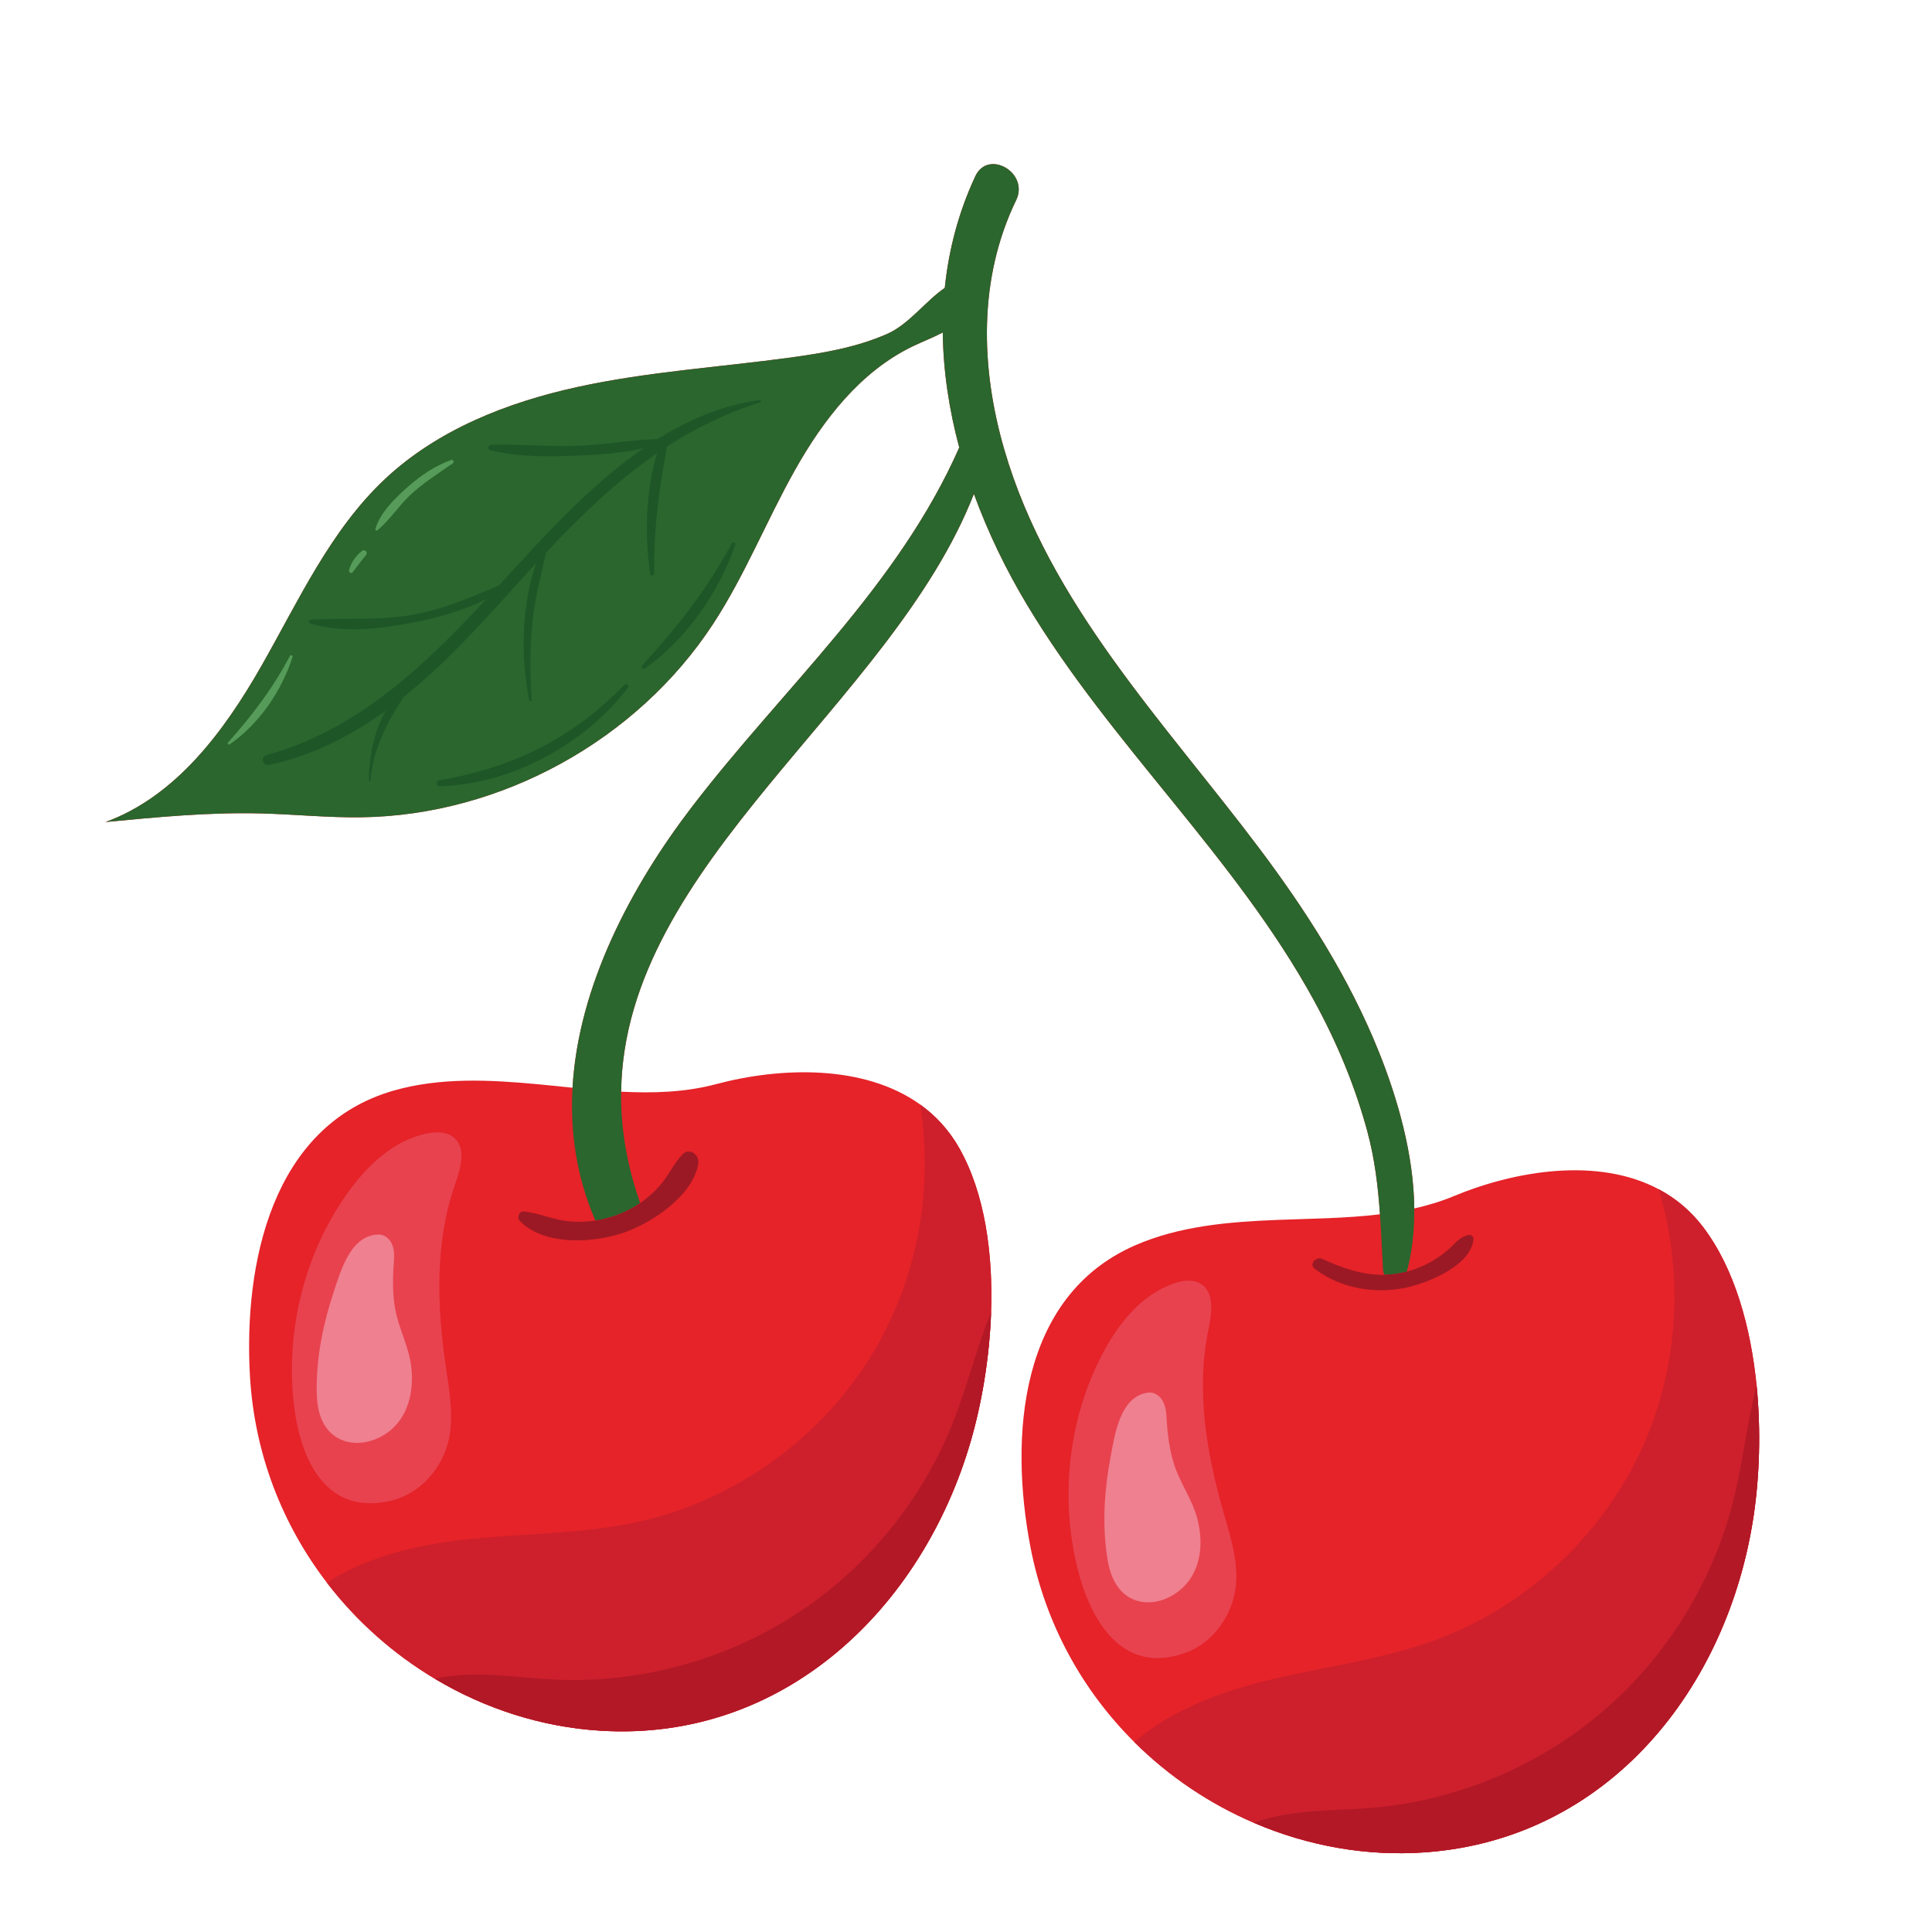
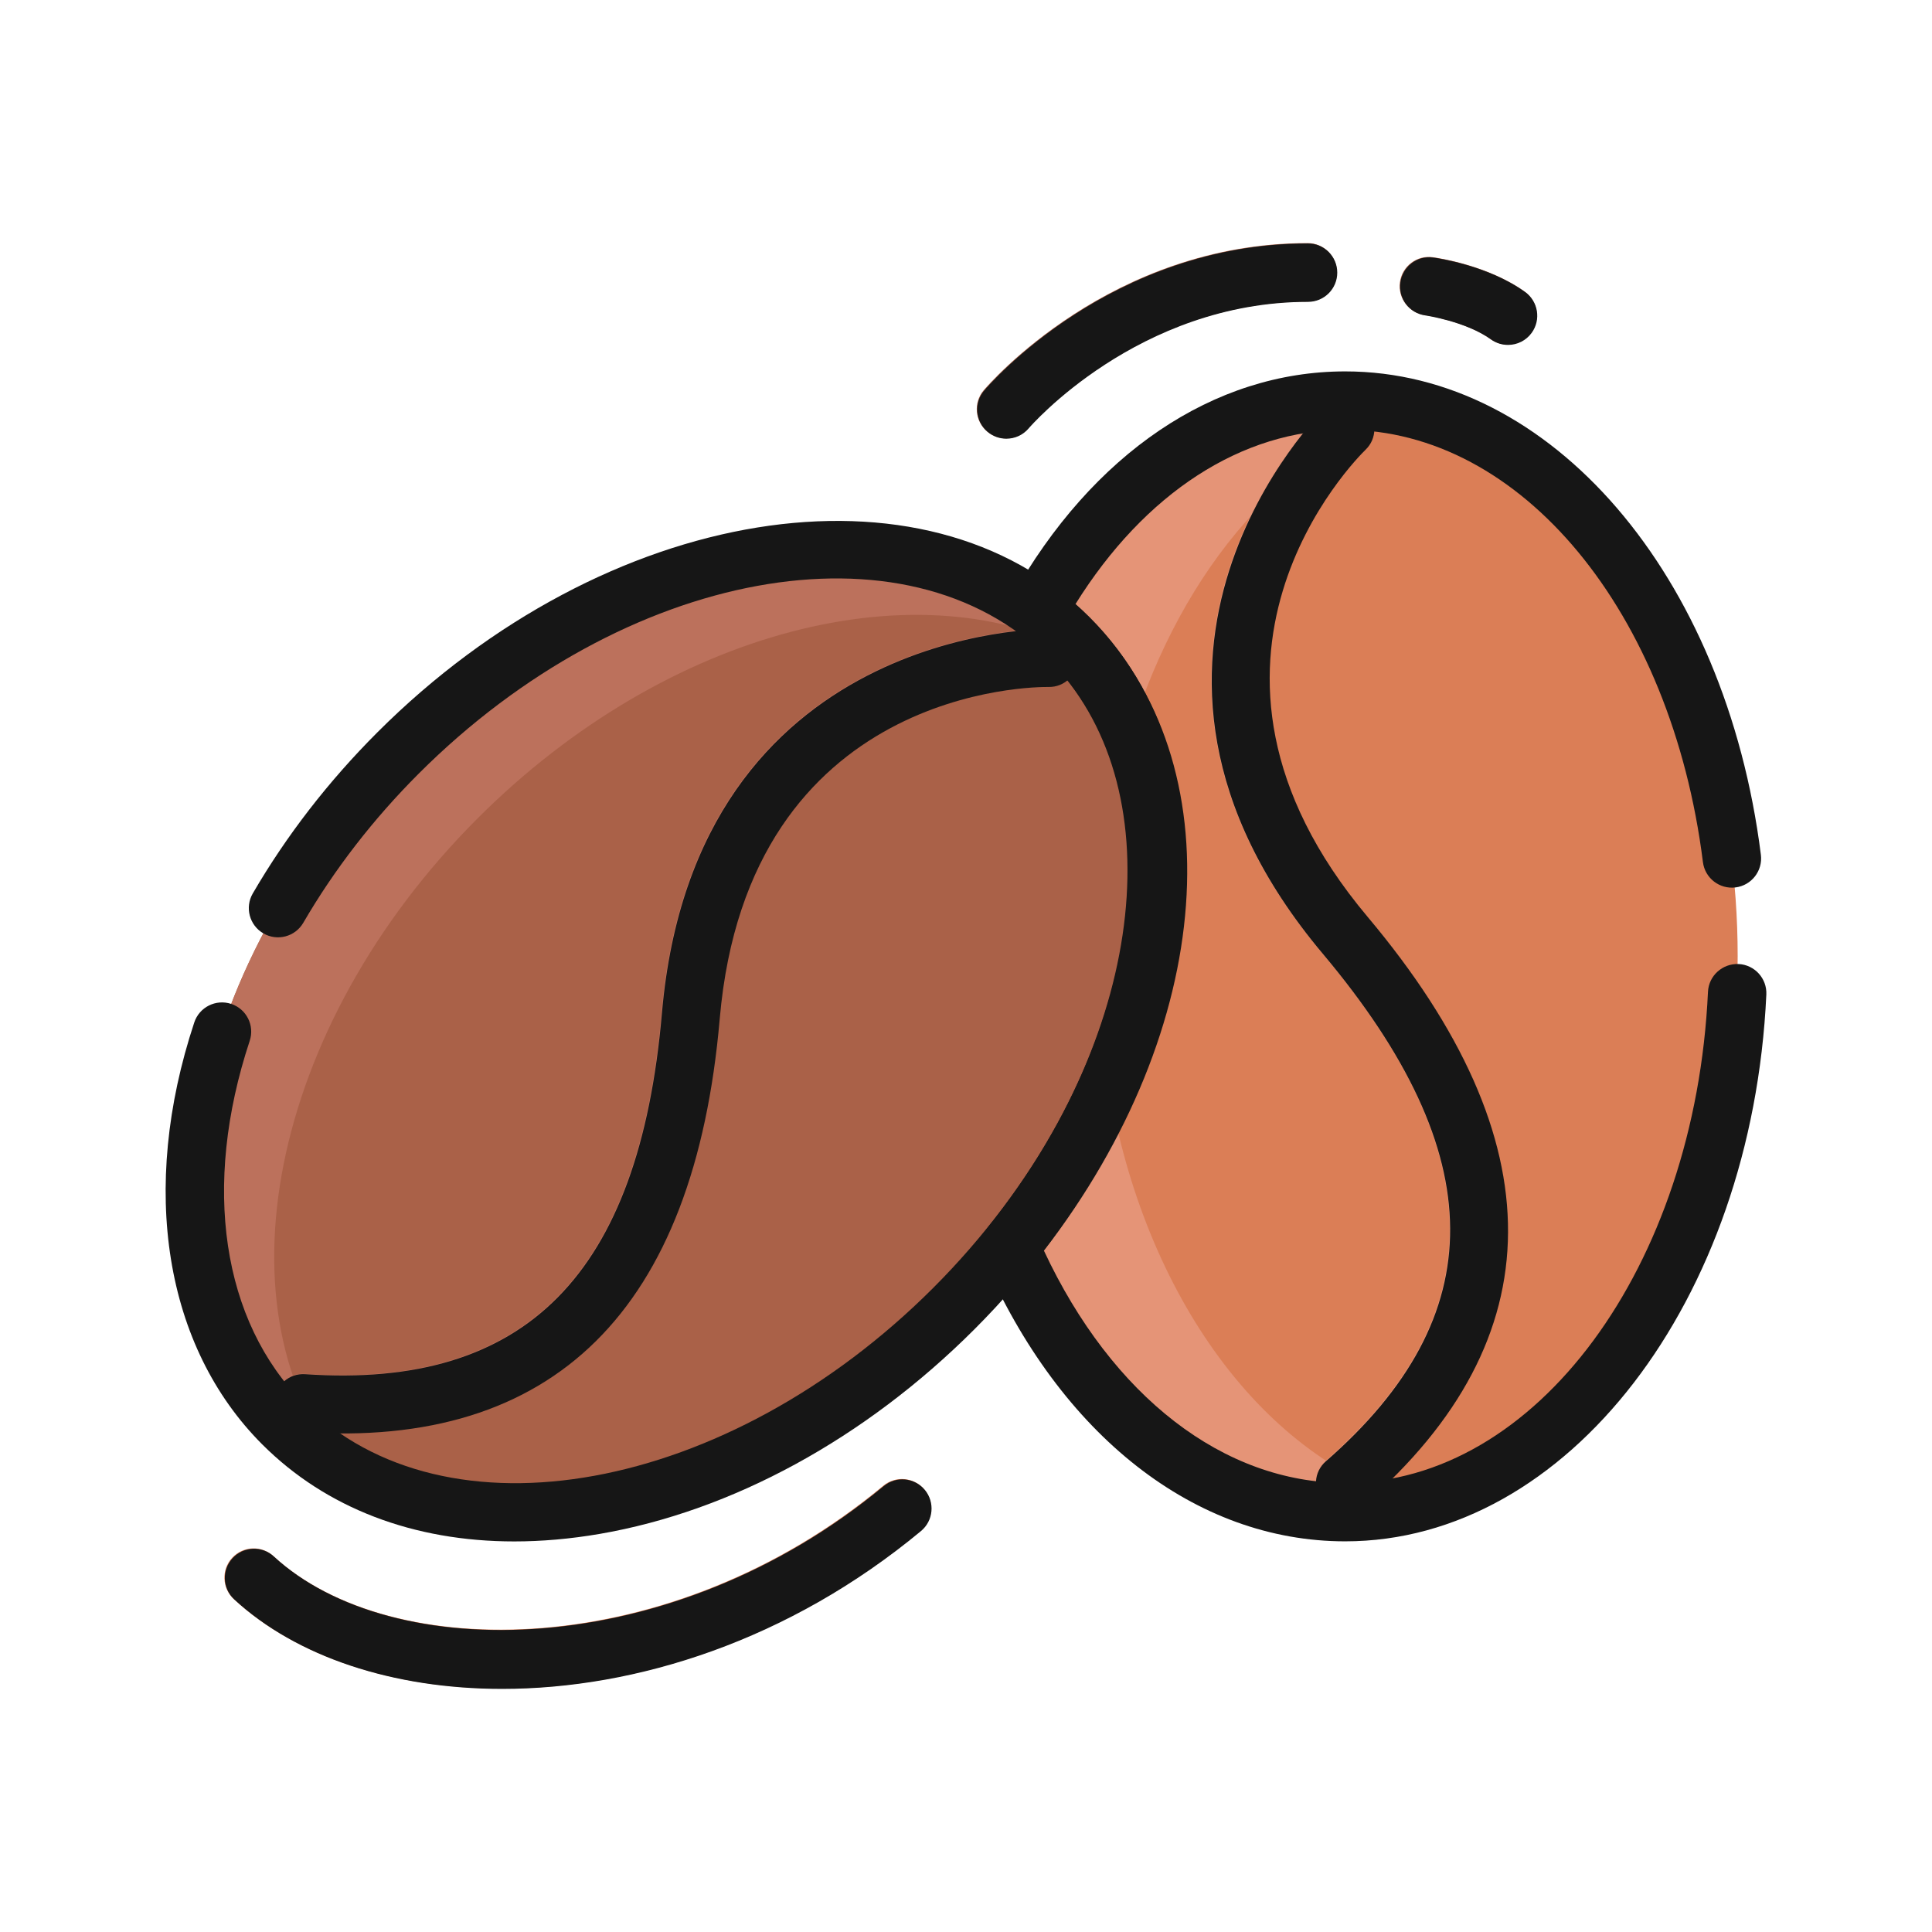
- <svg xmlns="http://www.w3.org/2000/svg" version="1.1" id="Capa_1" x="0px" y="0px" viewBox="0 0 2122 2122" style="enable-background:new 0 0 2122 2122;" xml:space="preserve">
+ <svg xmlns="http://www.w3.org/2000/svg" version="1.1" id="Layer_1" x="0px" y="0px" viewBox="0 0 300 300" enable-background="new 0 0 300 300" xml:space="preserve">
  <g>
-     <path style="fill:#E52329;" d="M1929.372,1521.969c-6.392-64.424-24.117-128.502-58.543-173.99   c-13.817-18.251-30.383-31.861-48.721-41.674c-67.114-35.851-158.047-20.509-225.315,7.45   c-14.039,5.841-28.586,10.194-43.432,13.538c-0.633-59.365-18.23-120.733-39.322-173.079   c-32.463-80.555-79.157-153.571-131.176-222.774C1279.287,793.648,1152.135,663.135,1103,493.568   c-26.168-90.307-28.57-187.681,13.096-273.734c14.567-30.093-30.797-56.443-44.892-26.241   c-18.502,39.649-29.192,80.867-33.517,122.593c-20.816,14.202-39.412,40.05-63.258,50.554   c-33.374,14.697-69.771,20.996-105.903,25.927c-78.192,10.667-157.33,15.542-234.421,32.414   c-77.091,16.872-153.427,46.889-211.023,100.838c-60.222,56.409-95.115,133.849-135.98,205.535   C246.239,803.139,193.335,874.54,115.849,902.9c56.743-5.455,113.652-10.914,170.638-9.472   c36.911,0.935,73.749,4.765,110.668,4.239c152.872-2.178,302.38-84.416,386.072-212.36   c34.853-53.281,58.487-113.026,89.647-168.548s72.117-108.663,129.474-136.302c10.907-5.256,22.433-9.661,33.142-15.254   c0.486,42.368,6.95,84.832,18.083,126.327C986.064,644.519,860.99,754.56,760.513,885.526   c-67.142,87.518-125.38,197.399-131.669,309.162c-12.736-1.288-25.372-2.633-37.824-3.8c-53.101-4.982-107.62-7.732-158.87,7.023   c-134.048,38.607-164.426,190.842-157.671,312.516c4.828,86.833,36.143,164.884,84.604,227.992   c32.69,42.587,73.167,78.378,118.57,105.469c55.162,32.974,117.603,53.098,182.115,57.038   c200.82,12.268,353.388-134.036,406.73-318.989c11.742-40.731,20.307-90.336,22.07-140.645   c2.222-64.702-6.835-130.565-34.911-180.224c-11.271-19.927-25.881-35.618-42.755-47.778   c-61.756-44.448-153.922-41.323-224.307-22.548c-33.744,9.013-69.062,10.111-104.387,8.293   c3.5-250.941,296.811-424.688,387.473-656.567c15.454,42.482,35.348,83.407,58.161,121.502   c92.312,154.154,228.896,276.872,315.351,434.916c24.96,45.625,44.979,93.413,58.573,143.649   c8.229,30.411,11.775,60.632,13.919,91.171c-37.511,4.564-75.986,4.714-112.716,6.173c-53.296,2.117-107.693,6.633-156.531,28.066   c-127.732,56.073-137.617,210.996-114.757,330.691c16.322,85.423,57.73,158.621,114.139,214.733   c38.061,37.866,82.933,67.964,131.532,88.782c59.055,25.357,123.615,37.006,188.077,32.341   c200.672-14.519,332.448-179.793,360.75-370.19C1932.407,1622.37,1934.307,1572.066,1929.372,1521.969z" />
-     <path style="fill:#CD202C;" d="M1053.658,1261.068c-11.271-19.927-25.881-35.618-42.755-47.778   c0.843,6.495,1.659,12.721,2.307,18.563c9.564,85.661-8.051,174.312-51.362,248.996   c-55.279,95.327-151.442,166.053-258.967,190.226c-64.814,14.563-132.071,12.782-198.027,20.604   c-51.006,6.051-103.359,19.038-145.771,46.74c32.69,42.587,73.167,78.378,118.57,105.469   c55.162,32.974,117.603,53.098,182.115,57.038c200.82,12.268,353.388-134.036,406.73-318.989   c11.742-40.731,20.307-90.336,22.07-140.645C1090.791,1376.59,1081.734,1310.727,1053.658,1261.068z" />
-     <path style="fill:#CD202C;" d="M1929.372,1521.969c-6.392-64.424-24.117-128.502-58.543-173.99   c-13.817-18.251-30.383-31.861-48.721-41.674c1.695,6.327,3.332,12.388,4.75,18.093c20.858,83.63,15.177,173.834-17.827,253.612   c-42.129,101.825-128.044,184.699-231.401,222.94c-62.309,23.045-129.203,30.215-193.534,46.728   c-49.754,12.773-99.917,32.599-138.275,65.691c38.061,37.866,82.933,67.964,131.532,88.782   c59.055,25.357,123.615,37.006,188.077,32.341c200.672-14.519,332.448-179.793,360.75-370.19   C1932.407,1622.37,1934.307,1572.066,1929.372,1521.969z" />
-     <path style="fill:#E8424F;" d="M498.321,1249.236c-7.749-6.346-18.906-6.297-28.74-4.38c-37.354,7.277-67.018,35.898-88.923,67.02   c-46.246,65.706-66.619,148.558-58.144,228.295c6.056,56.977,31.861,124.933,105.988,108.38c31.13-6.95,56.1-33.769,63.768-64.729   c6.645-26.833,1.476-54.969-2.541-82.322c-9.834-66.981-12.292-136.949,10.115-200.833   C505.922,1283.335,512.531,1260.873,498.321,1249.236z" />
-     <path style="fill:#B21826;" d="M873.566,1773.425c-77.822,50.339-171.564,75.664-264.144,71.367   c-43.001-2-89.052-10.743-131.768-0.903c55.162,32.974,117.603,53.098,182.115,57.038   c200.82,12.268,353.388-134.036,406.73-318.989c11.742-40.731,20.307-90.336,22.07-140.645   c-15.902,39.14-25.998,81.047-41.591,120.49C1012.932,1647.991,951.385,1723.089,873.566,1773.425z" />
-     <path style="fill:#E8424F;" d="M1343.838,1661.196c-18.646-65.081-30.378-134.105-16.653-200.397   c3.722-17.985,7.288-41.128-8.341-50.774c-8.526-5.262-19.576-3.73-29.067-0.524c-36.059,12.175-61.656,44.485-79.235,78.238   c-37.106,71.269-46.295,156.093-27.298,233.998c13.569,55.666,48.171,119.59,119.445,93.34   c29.929-11.026,51.113-40.921,54.601-72.626C1360.315,1714.972,1351.453,1687.771,1343.838,1661.196z" />
-     <path style="fill:#B21826;" d="M1904.154,1646.916c-22.29,89.968-73.315,172.577-143.761,232.806   c-70.441,60.227-159.99,97.783-252.321,105.822c-42.884,3.73-89.69,1.182-130.718,16.606   c59.055,25.357,123.615,37.006,188.077,32.341c200.672-14.519,332.448-179.793,360.75-370.19   c6.227-41.932,8.127-92.236,3.192-142.333C1918.809,1562.875,1914.37,1605.754,1904.154,1646.916z" />
-     <path style="fill:#2A662D;" d="M1553.361,1327.292c-0.633-59.365-18.23-120.733-39.322-173.079   c-32.463-80.555-79.157-153.571-131.176-222.774C1279.287,793.648,1152.135,663.135,1103,493.568   c-26.168-90.307-28.57-187.681,13.096-273.734c14.567-30.093-30.797-56.443-44.892-26.241   c-18.502,39.649-29.192,80.867-33.517,122.593c-20.816,14.202-39.412,40.05-63.258,50.554   c-33.374,14.697-69.771,20.996-105.903,25.927c-78.192,10.667-157.33,15.542-234.421,32.414   c-77.091,16.872-153.427,46.889-211.023,100.838c-60.222,56.409-95.115,133.849-135.98,205.535   C246.239,803.139,193.335,874.54,115.849,902.9c56.743-5.455,113.652-10.914,170.638-9.472   c36.911,0.935,73.749,4.765,110.668,4.239c152.872-2.178,302.38-84.416,386.072-212.36   c34.853-53.281,58.487-113.026,89.647-168.548s72.117-108.663,129.474-136.302c10.907-5.256,22.433-9.661,33.142-15.254   c0.486,42.368,6.95,84.832,18.083,126.327C986.064,644.519,860.99,754.56,760.513,885.526   c-67.142,87.518-125.38,197.399-131.669,309.162c-2.724,48.42,4.245,97.192,24.561,144.655c0.183,0.427,0.398,0.808,0.597,1.212   c9.565-1.433,18.956-3.986,27.971-7.704c7.449-3.073,14.452-6.918,21.007-11.404c-0.2-0.885-0.452-1.779-0.763-2.682   c-14.467-41.997-20.537-81.743-20.008-119.731c3.5-250.941,296.811-424.688,387.473-656.567   c15.454,42.482,35.348,83.407,58.161,121.502c92.312,154.154,228.896,276.872,315.351,434.916   c24.96,45.625,44.979,93.413,58.573,143.649c8.229,30.411,11.775,60.632,13.919,91.171c1.407,20.018,2.217,40.17,3.328,60.607   c0.121,2.217,0.758,4.15,1.692,5.84c8.001-0.168,16.14-1.272,24.468-3.503C1551.211,1374.317,1553.615,1350.964,1553.361,1327.292z   " />
-     <path style="fill:#9B1924;" d="M1452.266,1382.666c-6.47-3.006-15.006,5.661-8.346,10.811   c28.517,22.032,67.742,28.419,102.592,20.282c24.219-5.657,69.51-24.399,71.869-52.911c0.248-2.991-3.113-5.16-5.783-4.407   c-9.973,2.813-12.906,7.903-20.702,14.94c-12.17,10.986-26.845,19.201-42.48,24.085c-1.423,0.445-2.831,0.804-4.243,1.182   c-8.328,2.231-16.466,3.335-24.468,3.503C1497.156,1400.647,1474.788,1393.128,1452.266,1382.666z" />
-     <path style="fill:#9B1924;" d="M626.589,1341.584c-17.937-1.325-33.613-9.101-51.118-11.02c-5.615-0.617-7.886,7.086-4.407,10.638   c27.42,27.995,84.102,24.185,117.749,11.323c30.029-11.479,72.351-40.095,78.158-74.382c1.618-9.549-9.671-18.39-17.457-10.161   c-9.783,10.339-15.41,23.584-24.899,34.346c-6.445,7.31-13.706,13.693-21.636,19.12c-6.555,4.486-13.559,8.331-21.007,11.404   c-9.014,3.718-18.406,6.271-27.971,7.704C644.967,1341.909,635.776,1342.265,626.589,1341.584z" />
-     <path style="fill:#1E5628;" d="M834.123,439.454c-40.18,5.521-77.321,21.236-111.743,42.722c-29.611,1.042-59.074,6.46-88.775,7.5   c-31.437,1.098-62.774-2.044-94.138-1.291c-3.459,0.083-4.382,5.323-0.836,6.18c30.646,7.393,63.632,7.184,94.974,5.856   c23.85-1.01,49.369-2.519,73.232-8.024c-51.805,35.688-97.258,83.511-137.468,127.397c-7.089,7.738-14.199,15.52-21.351,23.301   c-28.945,12.176-57.252,24.484-88.493,30.977c-40.07,8.327-78.056,4.136-118.197,6.566c-2.321,0.139-2.838,3.354-0.55,4.08   c35.035,11.101,76.996,5.961,112.574-0.862c26.981-5.175,55.402-13.272,80.878-25.845   c-68.422,73.55-142.102,144.142-241.611,171.399c-6.894,1.888-3.98,12.112,2.936,10.643   c47.666-10.121,89.876-31.798,128.298-59.645c-13.187,22.976-18.373,50.642-18.667,76.927c-0.012,1.081,1.574,1.05,1.661,0   c2.961-35.149,18.031-63.051,36.145-91.549c41.863-33.521,79.289-73.699,114.627-112.899   c10.418-11.556,20.811-23.031,31.262-34.349c-16.352,47.446-16.942,102.973-7.596,150.532c0.282,1.435,2.653,1.12,2.565-0.349   c-1.637-27.9-1.915-56.07,0.779-83.917c2.593-26.766,9.342-51.972,15.068-77.869c37.995-40.483,77.24-78.3,121.842-109.033   c-12.25,42.567-13.838,89.446-7.237,132.615c0.37,2.409,4.229,1.793,4.197-0.568c-0.627-48.063,5.187-92.797,14.194-139.573   c30.95-20.07,64.533-36.701,102.123-48.402C836.469,441.458,835.743,439.232,834.123,439.454z" />
-     <path style="fill:#1E5628;" d="M685.992,752.002c-57.357,59.122-123.201,91.495-203.9,105.108   c-3.715,0.626-2.816,6.641,0.882,6.529c79.079-2.387,159.408-46.139,206.933-108.619   C691.639,752.745,687.926,750.008,685.992,752.002z" />
-     <path style="fill:#1E5628;" d="M803.78,596.735c-27.15,50.443-59.398,91.917-98.241,133.756c-1.747,1.881,0.577,5.357,2.874,3.73   c45.337-32.102,81.262-83.679,99.162-135.885C808.34,596.106,804.891,594.672,803.78,596.735z" />
-     <path style="fill:#569B59;" d="M414.589,582.404c13.471-11.143,23.35-26.865,36.268-38.909   c14.166-13.213,30.492-23.525,46.373-34.478c1.812-1.249,0.765-4.631-1.6-3.795c-18.422,6.507-34.251,17.53-48.799,30.465   c-13.308,11.835-29.554,27.759-34.524,45.386C411.912,582.479,413.593,583.227,414.589,582.404z" />
-     <path style="fill:#569B59;" d="M387.25,628.606c4.911-6.246,9.533-12.784,14.699-18.851c2.69-3.157-1.367-7.184-4.534-4.531   c-6.911,5.786-11.737,12.319-14.034,21.13C382.845,628.418,385.747,630.52,387.25,628.606z" />
-     <path style="fill:#569B59;" d="M318.421,720.391c-18.638,35.552-41.293,65.174-67.888,95.081c-0.969,1.092,0.309,3.074,1.654,2.144   c32.577-22.541,57.058-58.633,69.164-95.99C321.908,719.909,319.267,718.781,318.421,720.391z" />
-     <path style="fill:#EF808F;" d="M451.466,1499.486c-2.65-19.225-11.118-35.909-15.847-54.482   c-4.324-16.991-4.523-36.969-3.33-54.421c0.536-7.866,1.471-16.083-1.569-23.598c-2.365-5.844-7.752-10.893-14.054-11.001   c-31.408-0.526-42.638,40.287-50.331,63.573c-11.145,33.737-18.445,68.992-18.524,104.626c-0.024,10.931,0.665,22.056,4.456,32.309   c14.711,39.796,64.046,34.117,86.146,4.436c12.421-16.685,15.69-38.787,13.306-59.449   C451.642,1500.812,451.557,1500.147,451.466,1499.486z" />
-     <path style="fill:#EF808F;" d="M1314.829,1667.218c-5.14-18.714-15.717-34.149-22.83-51.944   c-6.509-16.28-9.315-36.063-10.412-53.522c-0.497-7.866-0.643-16.136-4.638-23.188c-3.109-5.484-9.111-9.789-15.372-9.07   c-31.206,3.579-37.008,45.51-41.593,69.603c-6.64,34.904-9.272,70.808-4.697,106.151c1.408,10.841,3.542,21.779,8.638,31.449   c19.786,37.532,67.956,25.457,85.988-6.86c10.134-18.163,10.49-40.501,5.423-60.675   C1315.175,1668.509,1315.005,1667.861,1314.829,1667.218z" />
+     <g>
+       <g>
+         <path fill="#DB7E56" d="M534.723,484.673c-19.37,0-36.618,12.781-47.794,32.69c1.719,1.274,3.356,2.674,4.894,4.212     c21.611,21.611,17.035,61.979-9.142,94.448c10.727,24.739,30.019,41.247,52.042,41.247c33.699,0,61.015-38.637,61.015-86.297     C595.738,523.309,568.422,484.673,534.723,484.673z" />
+       </g>
+       <g>
+         <path fill="#E59477" d="M534.724,657.204c-1.253,0-2.502-0.51-3.398-1.51c-1.659-1.85-1.484-4.676,0.393-6.313     c25.895-22.58,25.74-47.632-0.486-78.835c-38.763-46.117-0.071-84.265,0.325-84.644c1.792-1.726,4.664-1.69,6.413,0.083     c1.748,1.764,1.711,4.596-0.08,6.316c-1.44,1.403-32.976,32.919,0.325,72.541c29.228,34.771,29.064,65.471-0.489,91.242     C536.865,656.834,535.791,657.204,534.724,657.204z" />
+       </g>
+       <g>
+         <path fill="#AA6148" d="M473.944,625.673c-33.701,33.701-80.336,41.706-104.165,17.877     c-23.827-23.827-15.822-70.462,17.877-104.163c33.704-33.702,80.339-41.707,104.166-17.88     C515.651,545.335,507.646,591.971,473.944,625.673z" />
+       </g>
+       <g>
+         <path fill="#BC715C" d="M400.077,549.591c29.504-29.502,68.917-39.313,94.264-25.315c-0.8-0.951-1.63-1.881-2.519-2.77     c-23.827-23.827-70.462-15.822-104.166,17.88c-33.7,33.701-41.704,80.336-17.877,104.163c2.969,2.969,6.294,5.443,9.902,7.435     C359.021,626.457,367.634,582.036,400.077,549.591z" />
+       </g>
+       <g>
+         <g>
+           <path fill="#E59477" d="M498.038,590.87c-3.768,8.595-8.92,17.108-15.403,25.137c10.727,24.748,30.023,41.262,52.052,41.262      c3.876,0,7.661-0.533,11.336-1.512C522.345,649.459,503.545,623.804,498.038,590.87z" />
+         </g>
+         <g>
+           <path fill="#E59477" d="M491.823,521.507c4.249,4.249,7.466,9.232,9.726,14.728c7.986-25.618,24.487-44.731,44.466-50.049      c-3.672-0.976-7.454-1.513-11.328-1.513c-19.349,0-36.581,12.751-47.759,32.622      C488.647,518.568,490.284,519.968,491.823,521.507z" />
+         </g>
+       </g>
+       <g>
+         <path fill="#BC715C" d="M369.825,643.504c-0.886-0.886-1.408-2.129-1.335-3.471c0.135-2.482,2.257-4.356,4.742-4.186     c34.277,2.344,51.881-15.48,55.4-56.089c5.2-60.02,59.535-59.635,60.082-59.623c2.488,0.047,4.494,2.102,4.476,4.593     c-0.01,2.483-2.039,4.46-4.522,4.41c-2.009-0.027-46.594-0.041-51.065,51.523c-3.92,45.255-25.743,66.847-64.864,64.173     C371.599,644.758,370.581,644.259,369.825,643.504z" />
+       </g>
+       <g>
+         <g>
+           <path fill="#DB7E56" d="M403.821,684.717c-16.968,0-31.962-4.996-41.606-13.898c-1.84-1.699-1.955-4.568-0.255-6.409      c1.698-1.838,4.569-1.955,6.409-0.256c18.258,16.856,61.638,16.516,94.695-10.931c1.928-1.6,4.786-1.332,6.387,0.594      c1.599,1.927,1.335,4.786-0.594,6.387C448.369,677.213,424.614,684.717,403.821,684.717z" />
+         </g>
+       </g>
+       <g>
+         <g>
+           <path fill="#AA6148" d="M482.117,490.587c-1.035,0-2.076-0.353-2.928-1.075c-1.912-1.618-2.15-4.479-0.53-6.391      c0.79-0.933,19.702-22.853,50.301-22.853c2.505,0,4.535,2.03,4.535,4.535c0,2.505-2.03,4.535-4.535,4.535      c-26.44,0-43.213,19.447-43.38,19.643C484.684,490.042,483.404,490.587,482.117,490.587z" />
+         </g>
+       </g>
+       <g>
+         <g>
+           <path fill="#AA6148" d="M560.01,476.024c-0.917,0-1.841-0.276-2.643-0.852c-3.886-2.793-10.137-3.717-10.199-3.727      c-2.482-0.341-4.216-2.629-3.874-5.111c0.341-2.483,2.632-4.225,5.111-3.874c0.864,0.118,8.599,1.278,14.256,5.344      c2.034,1.463,2.498,4.296,1.036,6.331C562.811,475.369,561.421,476.024,560.01,476.024z" />
+         </g>
+       </g>
+     </g>
+     <g>
+       <g>
+         <path fill="#161616" d="M534.792,657.257c-1.254,0-2.503-0.509-3.398-1.511c-1.66-1.85-1.484-4.675,0.392-6.313     c25.896-22.58,25.74-47.632-0.486-78.835c-38.763-46.117-0.071-84.265,0.325-84.644c1.792-1.726,4.664-1.691,6.413,0.083     c1.748,1.764,1.711,4.596-0.08,6.316c-1.439,1.403-32.976,32.918,0.325,72.541c29.227,34.771,29.064,65.471-0.489,91.242     C536.933,656.888,535.859,657.257,534.792,657.257z" />
+       </g>
+       <g>
+         <path fill="#161616" d="M405.767,661.872c-15.636,0-29.232-5.167-39.127-15.062c-15.173-15.173-19.12-39.668-10.56-65.525     c0.787-2.378,3.357-3.667,5.73-2.88c2.378,0.787,3.669,3.353,2.88,5.73c-7.459,22.534-4.332,43.566,8.364,56.263     c22.021,22.021,65.874,14.005,97.751-17.877c31.879-31.881,39.9-75.732,17.879-97.753c-22.023-22.02-65.872-13.997-97.753,17.88     c-7.061,7.062-13.092,14.855-17.926,23.166c-1.259,2.161-4.032,2.9-6.201,1.639c-2.164-1.259-2.9-4.035-1.639-6.201     c5.226-8.985,11.737-17.402,19.352-25.017c35.418-35.415,85.027-43.436,110.58-17.88c25.559,25.557,17.538,75.163-17.879,110.58     c-16.956,16.957-37.634,28.241-58.223,31.776C414.455,661.486,410.035,661.872,405.767,661.872z" />
+       </g>
+       <g>
+         <path fill="#161616" d="M534.791,661.857c-23.251,0-44.263-16.441-56.202-43.978c-0.672-1.547-0.428-3.338,0.629-4.651     c24.903-30.887,28.972-68.889,9.467-88.394c-1.341-1.339-2.817-2.61-4.389-3.775c-1.834-1.361-2.371-3.872-1.253-5.864     c12.489-22.246,31.351-35.005,51.749-35.005c31.935,0,59.083,31.568,64.551,75.063c0.313,2.485-1.448,4.752-3.935,5.065     c-2.483,0.313-4.754-1.447-5.065-3.935c-4.89-38.893-28.253-67.123-55.551-67.123c-16.035,0-31.142,9.821-41.898,27.091     c0.762,0.672,1.498,1.361,2.204,2.068c22.683,22.683,19.6,63.68-7.084,98.301c10.586,22.639,27.924,36.065,46.777,36.065     c29.611,0,54.357-33.494,56.337-76.254c0.117-2.501,2.244-4.414,4.741-4.321c2.502,0.117,4.436,2.238,4.321,4.741     C597.985,624.563,569.258,661.857,534.791,661.857z" />
+       </g>
+       <g>
+         <path fill="#161616" d="M369.893,643.557c-0.886-0.886-1.408-2.129-1.335-3.471c0.134-2.482,2.257-4.355,4.742-4.185     c34.277,2.344,51.881-15.48,55.401-56.089c5.2-60.02,59.534-59.635,60.082-59.623c2.487,0.047,4.494,2.102,4.476,4.593     c-0.011,2.483-2.039,4.46-4.522,4.41c-2.009-0.027-46.594-0.041-51.064,51.523c-3.92,45.255-25.743,66.847-64.864,64.173     C371.667,644.811,370.648,644.312,369.893,643.557z" />
+       </g>
+       <g>
+         <path fill="#161616" d="M403.889,684.77c-16.968,0-31.962-4.996-41.605-13.898c-1.839-1.699-1.955-4.568-0.255-6.409     c1.698-1.837,4.568-1.956,6.409-0.255c18.257,16.853,61.64,16.516,94.695-10.931c1.928-1.6,4.786-1.332,6.387,0.594     c1.599,1.927,1.335,4.786-0.594,6.387C448.437,677.266,424.682,684.77,403.889,684.77z" />
+       </g>
+       <g>
+         <path fill="#161616" d="M482.185,490.64c-1.035,0-2.076-0.353-2.928-1.075c-1.912-1.618-2.15-4.479-0.53-6.391     c0.79-0.933,19.702-22.853,50.301-22.853c2.505,0,4.535,2.03,4.535,4.535s-2.03,4.535-4.535,4.535     c-26.44,0-43.213,19.447-43.38,19.643C484.752,490.095,483.472,490.64,482.185,490.64z" />
+       </g>
+       <g>
+         <path fill="#161616" d="M560.078,476.077c-0.917,0-1.841-0.276-2.643-0.852c-3.886-2.793-10.137-3.717-10.199-3.726     c-2.482-0.341-4.216-2.629-3.874-5.111c0.341-2.483,2.628-4.233,5.111-3.874c0.864,0.118,8.598,1.279,14.256,5.344     c2.034,1.463,2.498,4.296,1.036,6.331C562.878,475.422,561.489,476.077,560.078,476.077z" />
+       </g>
+     </g>
+   </g>
+   <g>
+     <g>
+       <g>
+         <path fill="#DB7E56" d="M208.809,62.154c-19.37,0-36.618,12.781-47.794,32.69c1.719,1.274,3.356,2.674,4.894,4.212     c21.611,21.611,17.035,61.979-9.142,94.448c10.727,24.739,30.019,41.247,52.042,41.247c33.699,0,61.015-38.637,61.015-86.297     C269.824,100.79,242.508,62.154,208.809,62.154z" />
+       </g>
+       <g>
+         <path fill="#E59477" d="M208.81,234.684c-1.253,0-2.502-0.509-3.398-1.51c-1.659-1.85-1.484-4.676,0.393-6.313     c25.895-22.58,25.74-47.632-0.486-78.835c-38.763-46.117-0.071-84.265,0.325-84.644c1.792-1.726,4.664-1.69,6.413,0.083     c1.748,1.764,1.711,4.596-0.08,6.316c-1.439,1.403-32.976,32.918,0.325,72.541c29.228,34.771,29.064,65.471-0.489,91.242     C210.951,234.315,209.878,234.684,208.81,234.684z" />
+       </g>
+       <g>
+         <path fill="#AA6148" d="M148.03,203.154c-33.701,33.701-80.337,41.706-104.165,17.877     c-23.827-23.827-15.822-70.462,17.877-104.163c33.704-33.702,80.339-41.707,104.166-17.88     C189.737,122.816,181.733,169.451,148.03,203.154z" />
+       </g>
+       <g>
+         <path fill="#BC715C" d="M74.163,127.072c29.504-29.502,68.917-39.313,94.264-25.315c-0.8-0.951-1.63-1.881-2.519-2.77     c-23.827-23.827-70.463-15.822-104.166,17.88c-33.7,33.701-41.704,80.336-17.877,104.163c2.969,2.969,6.294,5.443,9.902,7.435     C33.107,203.937,41.72,159.516,74.163,127.072z" />
+       </g>
+       <g>
+         <g>
+           <path fill="#E59477" d="M172.124,168.351c-3.768,8.595-8.92,17.108-15.403,25.137c10.727,24.748,30.023,41.262,52.052,41.262      c3.876,0,7.661-0.533,11.336-1.512C196.431,226.939,177.631,201.284,172.124,168.351z" />
+         </g>
+         <g>
+           <path fill="#E59477" d="M165.909,98.987c4.249,4.249,7.466,9.232,9.726,14.728c7.986-25.618,24.487-44.731,44.466-50.049      c-3.672-0.976-7.454-1.513-11.328-1.513c-19.349,0-36.581,12.751-47.759,32.622C162.733,96.049,164.371,97.449,165.909,98.987z" />
+         </g>
+       </g>
+       <g>
+         <path fill="#BC715C" d="M43.911,220.985c-0.886-0.886-1.408-2.129-1.335-3.471c0.135-2.482,2.257-4.355,4.742-4.186     c34.277,2.344,51.881-15.48,55.4-56.089c5.2-60.02,59.535-59.635,60.082-59.623c2.488,0.047,4.494,2.102,4.476,4.593     c-0.01,2.483-2.039,4.46-4.522,4.41c-2.009-0.027-46.594-0.041-51.065,51.523c-3.92,45.255-25.743,66.847-64.864,64.173     C45.686,222.238,44.667,221.739,43.911,220.985z" />
+       </g>
+       <g>
+         <g>
+           <path fill="#DB7E56" d="M77.907,262.198c-16.968,0-31.962-4.996-41.606-13.898c-1.84-1.699-1.955-4.568-0.255-6.409      c1.698-1.838,4.569-1.955,6.409-0.255c18.258,16.856,61.638,16.516,94.695-10.931c1.928-1.6,4.786-1.332,6.387,0.594      c1.599,1.927,1.335,4.786-0.593,6.387C122.455,254.693,98.7,262.198,77.907,262.198z" />
+         </g>
+       </g>
+       <g>
+         <g>
+           <path fill="#AA6148" d="M156.203,68.068c-1.035,0-2.076-0.353-2.928-1.075c-1.912-1.618-2.149-4.479-0.53-6.391      c0.79-0.933,19.702-22.853,50.301-22.853c2.505,0,4.535,2.03,4.535,4.535c0,2.505-2.03,4.535-4.535,4.535      c-26.44,0-43.213,19.446-43.38,19.643C158.771,67.523,157.491,68.068,156.203,68.068z" />
+         </g>
+       </g>
+       <g>
+         <g>
+           <path fill="#AA6148" d="M234.096,53.505c-0.917,0-1.841-0.276-2.643-0.852c-3.886-2.793-10.137-3.717-10.199-3.727      c-2.482-0.341-4.216-2.629-3.874-5.111c0.341-2.483,2.632-4.225,5.111-3.874c0.864,0.118,8.598,1.278,14.256,5.344      c2.034,1.463,2.498,4.296,1.036,6.331C236.897,52.849,235.508,53.505,234.096,53.505z" />
+         </g>
+       </g>
+     </g>
+     <g>
+       <g>
+         <path fill="#161616" d="M208.878,234.738c-1.254,0-2.503-0.51-3.398-1.511c-1.66-1.85-1.484-4.675,0.393-6.313     c25.895-22.58,25.74-47.632-0.486-78.835c-38.763-46.117-0.071-84.265,0.325-84.644c1.792-1.726,4.664-1.69,6.413,0.083     c1.748,1.764,1.711,4.596-0.08,6.316c-1.439,1.403-32.976,32.918,0.325,72.541c29.228,34.771,29.064,65.471-0.489,91.242     C211.019,234.368,209.946,234.738,208.878,234.738z" />
+       </g>
+       <g>
+         <path fill="#161616" d="M79.853,239.352c-15.636,0-29.232-5.167-39.127-15.062c-15.173-15.173-19.12-39.668-10.56-65.525     c0.787-2.378,3.357-3.667,5.73-2.88c2.378,0.787,3.669,3.353,2.88,5.73c-7.459,22.534-4.332,43.566,8.364,56.263     c22.021,22.021,65.874,14.005,97.752-17.877c31.879-31.881,39.9-75.732,17.879-97.753c-22.023-22.02-65.872-13.997-97.753,17.88     c-7.062,7.061-13.092,14.855-17.926,23.166c-1.259,2.161-4.032,2.899-6.201,1.639c-2.164-1.259-2.9-4.035-1.639-6.201     c5.226-8.985,11.737-17.402,19.352-25.017c35.418-35.415,85.027-43.436,110.58-17.88c25.559,25.557,17.538,75.163-17.879,110.58     c-16.956,16.958-37.634,28.241-58.223,31.776C88.542,238.967,84.121,239.352,79.853,239.352z" />
+       </g>
+       <g>
+         <path fill="#161616" d="M208.877,239.338c-23.251,0-44.263-16.441-56.202-43.978c-0.672-1.547-0.428-3.338,0.629-4.651     c24.903-30.887,28.972-68.889,9.467-88.394c-1.341-1.339-2.817-2.61-4.389-3.775c-1.834-1.361-2.371-3.872-1.253-5.864     c12.489-22.246,31.351-35.005,51.749-35.005c31.935,0,59.083,31.568,64.551,75.063c0.313,2.485-1.448,4.752-3.935,5.065     c-2.483,0.313-4.754-1.447-5.065-3.934c-4.89-38.893-28.253-67.123-55.551-67.123c-16.035,0-31.142,9.821-41.898,27.091     c0.762,0.672,1.499,1.361,2.204,2.068c22.683,22.683,19.6,63.68-7.084,98.301c10.585,22.639,27.924,36.065,46.777,36.065     c29.611,0,54.357-33.494,56.337-76.254c0.117-2.501,2.244-4.414,4.741-4.321c2.502,0.117,4.436,2.238,4.321,4.741     C272.071,202.043,243.344,239.338,208.877,239.338z" />
+       </g>
+       <g>
+         <path fill="#161616" d="M43.979,221.038c-0.886-0.886-1.408-2.129-1.335-3.471c0.134-2.482,2.257-4.355,4.742-4.185     c34.277,2.344,51.881-15.48,55.401-56.089c5.2-60.02,59.534-59.635,60.082-59.623c2.488,0.047,4.494,2.102,4.477,4.593     c-0.011,2.483-2.039,4.46-4.522,4.41c-2.009-0.027-46.594-0.041-51.064,51.523c-3.92,45.255-25.743,66.847-64.864,64.173     C45.754,222.292,44.735,221.793,43.979,221.038z" />
+       </g>
+       <g>
+         <path fill="#161616" d="M77.975,262.251c-16.968,0-31.962-4.996-41.605-13.898c-1.84-1.699-1.955-4.568-0.255-6.409     c1.698-1.837,4.568-1.956,6.409-0.255c18.257,16.853,61.64,16.516,94.695-10.931c1.928-1.6,4.786-1.332,6.387,0.594     c1.599,1.927,1.335,4.786-0.594,6.387C122.523,254.746,98.768,262.251,77.975,262.251z" />
+       </g>
+       <g>
+         <path fill="#161616" d="M156.271,68.121c-1.035,0-2.076-0.353-2.928-1.075c-1.912-1.618-2.15-4.479-0.53-6.391     c0.79-0.933,19.702-22.853,50.301-22.853c2.505,0,4.535,2.03,4.535,4.535c0,2.505-2.03,4.535-4.535,4.535     c-26.44,0-43.213,19.447-43.38,19.643C158.839,67.576,157.559,68.121,156.271,68.121z" />
+       </g>
+       <g>
+         <path fill="#161616" d="M234.164,53.558c-0.917,0-1.841-0.276-2.643-0.852c-3.886-2.793-10.137-3.717-10.199-3.726     c-2.482-0.341-4.217-2.629-3.874-5.111c0.341-2.483,2.628-4.233,5.111-3.874c0.864,0.118,8.598,1.279,14.256,5.345     c2.034,1.463,2.498,4.296,1.036,6.331C236.965,52.903,235.576,53.558,234.164,53.558z" />
+       </g>
+     </g>
  </g>
</svg>
